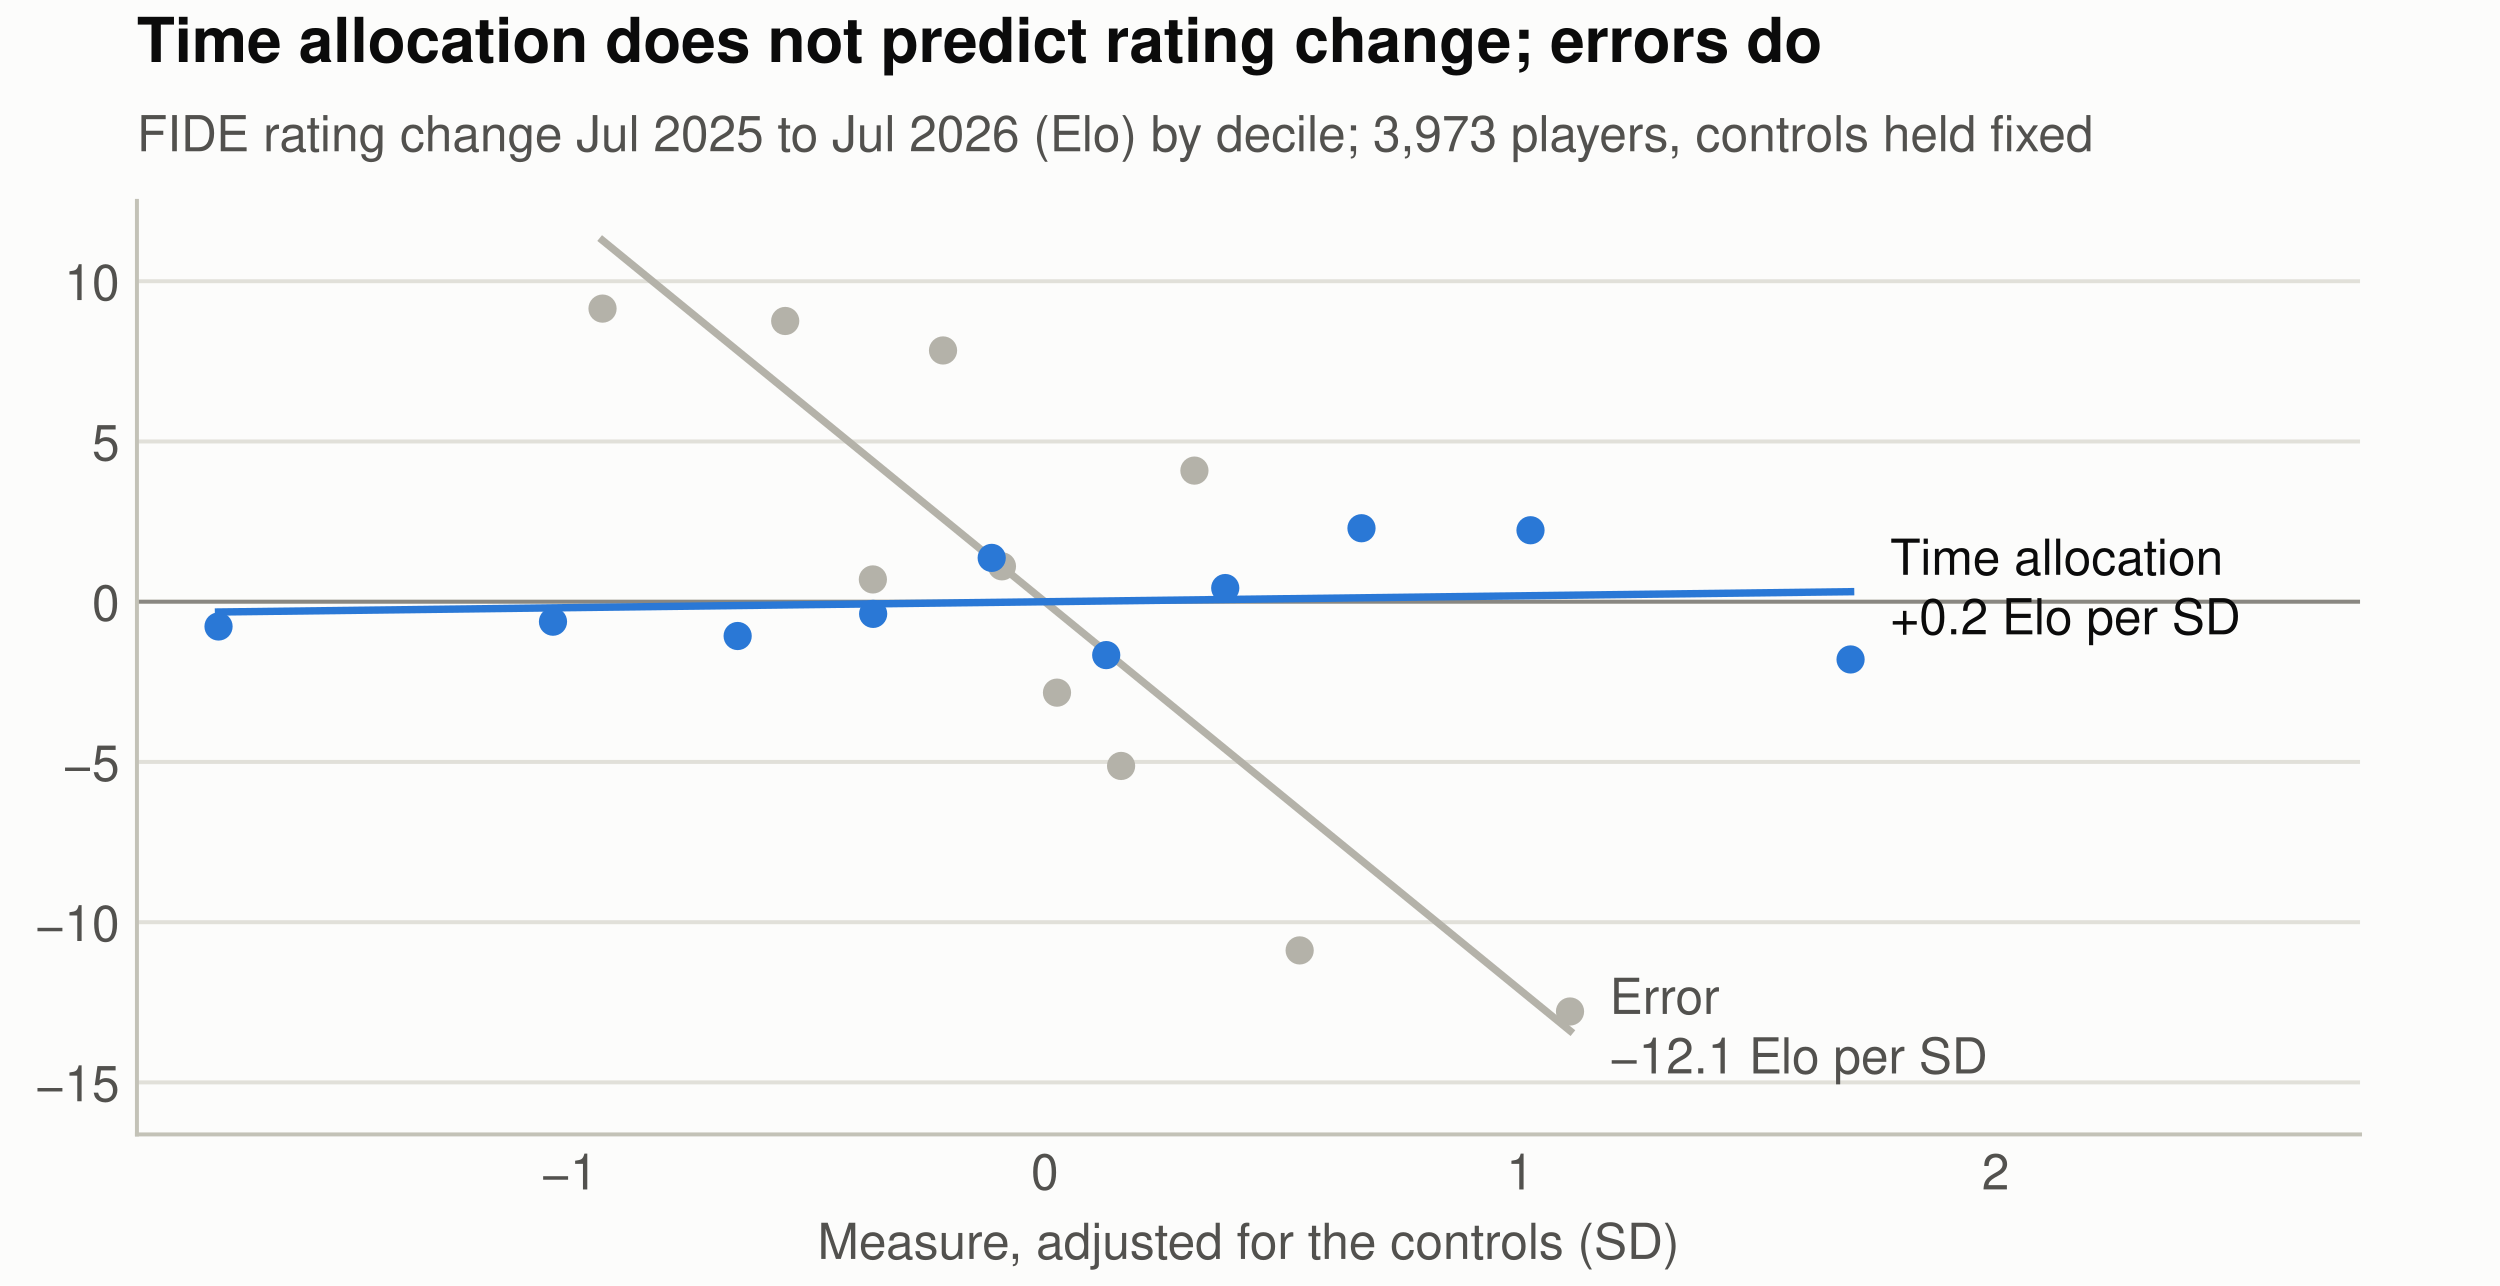
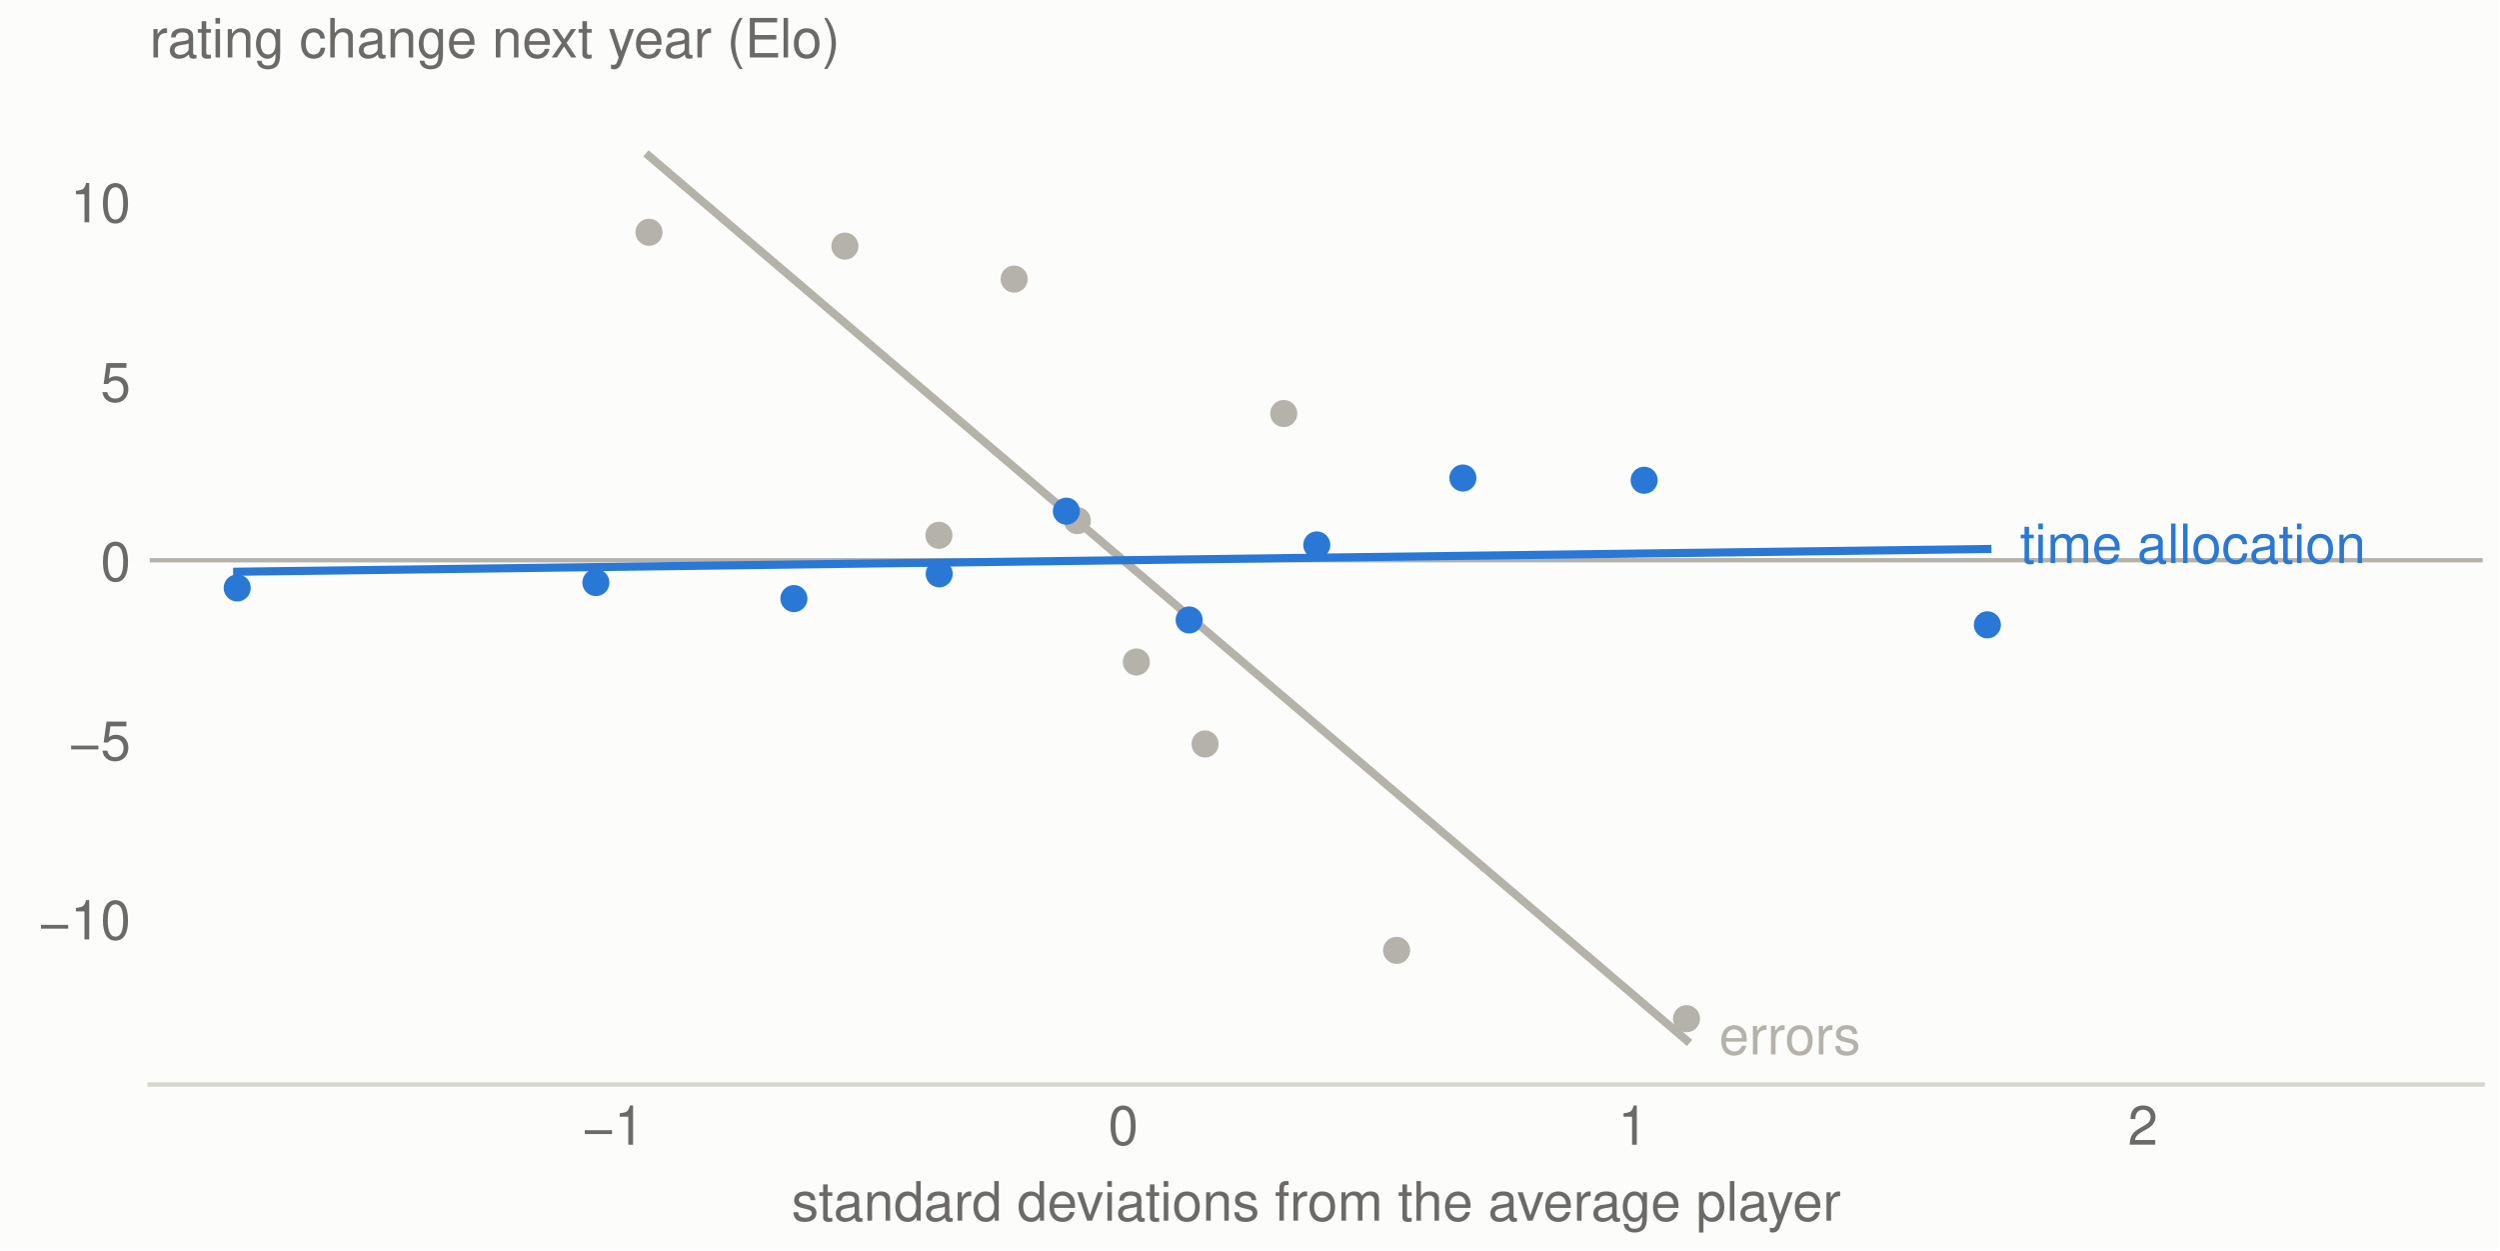
- <svg xmlns="http://www.w3.org/2000/svg" xmlns:xlink="http://www.w3.org/1999/xlink" width="504pt" height="259.2pt" viewBox="0 0 504 259.2" version="1.1">
+ <svg xmlns="http://www.w3.org/2000/svg" xmlns:xlink="http://www.w3.org/1999/xlink" width="460.8pt" height="230.4pt" viewBox="0 0 460.8 230.4" version="1.1">
  <defs>
    <style type="text/css">*{stroke-linejoin: round; stroke-linecap: butt}</style>
  </defs>
  <g id="figure_1">
    <g id="patch_1">
-       <path d="M 0 259.2  L 504 259.2  L 504 0  L 0 0  z " style="fill: #fcfcfb" />
+       <path d="M 0 230.4  L 460.8 230.4  L 460.8 0  L 0 0  z " style="fill: #fcfcfb" />
    </g>
    <g id="axes_1">
      <g id="patch_2">
-         <path d="M 27.605 228.699  L 475.782 228.699  L 475.782 40.498  L 27.605 40.498  z " style="fill: #fcfcfb" />
+         <path d="M 27.605 199.899  L 457.8 199.899  L 457.8 20.599  L 27.605 20.599  z " style="fill: #fcfcfb" />
+       </g>
+       <g id="line2d_1">
+         <path d="M 27.605 103.26  L 457.8 103.26  " clip-path="url(#pb54fa6b4f2)" style="fill: none; stroke: #b4b2a9; stroke-width: 0.8; stroke-linecap: square" />
      </g>
      <g id="matplotlib.axis_1">
        <g id="xtick_1">
-           <g id="line2d_1" />
+           <g id="line2d_2" />
          <g id="text_1">
-             <text style="font-size: 10px; font-family: 'Helvetica', 'Arial', 'DejaVu Sans', sans-serif; text-anchor: middle; fill: #52514e" x="114.79" y="239.797" transform="rotate(-0 114.7899 239.7966)">−1</text>
+             <text style="font-size: 10px; font-family: 'Helvetica', 'Arial', 'DejaVu Sans', sans-serif; text-anchor: middle; fill: #6b6a66" x="113.12" y="210.997" transform="rotate(-0 113.1204 210.9966)">−1</text>
          </g>
        </g>
        <g id="xtick_2">
-           <g id="line2d_2" />
+           <g id="line2d_3" />
          <g id="text_2">
-             <text style="font-size: 10px; font-family: 'Helvetica', 'Arial', 'DejaVu Sans', sans-serif; text-anchor: middle; fill: #52514e" x="210.629" y="239.797" transform="rotate(-0 210.6289 239.7966)">0</text>
+             <text style="font-size: 10px; font-family: 'Helvetica', 'Arial', 'DejaVu Sans', sans-serif; text-anchor: middle; fill: #6b6a66" x="207.124" y="210.997" transform="rotate(-0 207.1242 210.9966)">0</text>
          </g>
        </g>
        <g id="xtick_3">
-           <g id="line2d_3" />
+           <g id="line2d_4" />
          <g id="text_3">
-             <text style="font-size: 10px; font-family: 'Helvetica', 'Arial', 'DejaVu Sans', sans-serif; text-anchor: middle; fill: #52514e" x="306.468" y="239.797" transform="rotate(-0 306.4679 239.7966)">1</text>
+             <text style="font-size: 10px; font-family: 'Helvetica', 'Arial', 'DejaVu Sans', sans-serif; text-anchor: middle; fill: #6b6a66" x="301.128" y="210.997" transform="rotate(-0 301.1281 210.9966)">1</text>
          </g>
        </g>
        <g id="xtick_4">
-           <g id="line2d_4" />
+           <g id="line2d_5" />
          <g id="text_4">
-             <text style="font-size: 10px; font-family: 'Helvetica', 'Arial', 'DejaVu Sans', sans-serif; text-anchor: middle; fill: #52514e" x="402.307" y="239.797" transform="rotate(-0 402.3069 239.7966)">2</text>
+             <text style="font-size: 10px; font-family: 'Helvetica', 'Arial', 'DejaVu Sans', sans-serif; text-anchor: middle; fill: #6b6a66" x="395.132" y="210.997" transform="rotate(-0 395.1319 210.9966)">2</text>
          </g>
        </g>
        <g id="text_5">
-           <text style="font-size: 10px; font-family: 'Helvetica', 'Arial', 'DejaVu Sans', sans-serif; text-anchor: middle; fill: #52514e" x="251.694" y="253.797" transform="rotate(-0 251.6935 253.7974)">Measure, adjusted for the controls (SD)</text>
+           <text style="font-size: 10px; font-family: 'Helvetica', 'Arial', 'DejaVu Sans', sans-serif; text-anchor: middle; fill: #6b6a66" x="242.702" y="224.997" transform="rotate(-0 242.7023 224.9974)">standard deviations from the average player</text>
        </g>
      </g>
      <g id="matplotlib.axis_2">
        <g id="ytick_1">
-           <g id="line2d_5">
-             <path d="M 27.605 218.215  L 475.782 218.215  " clip-path="url(#p6462807321)" style="fill: none; stroke: #e1e0d9; stroke-width: 0.8; stroke-linecap: square" />
-           </g>
          <g id="line2d_6" />
          <g id="text_6">
-             <text style="font-size: 10px; font-family: 'Helvetica', 'Arial', 'DejaVu Sans', sans-serif; text-anchor: end; fill: #52514e" x="24.105" y="222.014" transform="rotate(-0 24.10493 222.0138)">−15</text>
+             <text style="font-size: 10px; font-family: 'Helvetica', 'Arial', 'DejaVu Sans', sans-serif; text-anchor: end; fill: #6b6a66" x="24.105" y="173.147" transform="rotate(-0 24.10493 173.1468)">−10</text>
          </g>
        </g>
        <g id="ytick_2">
-           <g id="line2d_7">
-             <path d="M 27.605 185.912  L 475.782 185.912  " clip-path="url(#p6462807321)" style="fill: none; stroke: #e1e0d9; stroke-width: 0.8; stroke-linecap: square" />
-           </g>
-           <g id="line2d_8" />
+           <g id="line2d_7" />
          <g id="text_7">
-             <text style="font-size: 10px; font-family: 'Helvetica', 'Arial', 'DejaVu Sans', sans-serif; text-anchor: end; fill: #52514e" x="24.105" y="189.711" transform="rotate(-0 24.10493 189.7107)">−10</text>
+             <text style="font-size: 10px; font-family: 'Helvetica', 'Arial', 'DejaVu Sans', sans-serif; text-anchor: end; fill: #6b6a66" x="24.105" y="140.103" transform="rotate(-0 24.10493 140.1026)">−5</text>
          </g>
        </g>
        <g id="ytick_3">
-           <g id="line2d_9">
-             <path d="M 27.605 153.609  L 475.782 153.609  " clip-path="url(#p6462807321)" style="fill: none; stroke: #e1e0d9; stroke-width: 0.8; stroke-linecap: square" />
-           </g>
-           <g id="line2d_10" />
+           <g id="line2d_8" />
          <g id="text_8">
-             <text style="font-size: 10px; font-family: 'Helvetica', 'Arial', 'DejaVu Sans', sans-serif; text-anchor: end; fill: #52514e" x="24.105" y="157.407" transform="rotate(-0 24.10493 157.4075)">−5</text>
+             <text style="font-size: 10px; font-family: 'Helvetica', 'Arial', 'DejaVu Sans', sans-serif; text-anchor: end; fill: #6b6a66" x="24.105" y="107.058" transform="rotate(-0 24.10493 107.0584)">0</text>
          </g>
        </g>
        <g id="ytick_4">
-           <g id="line2d_11">
-             <path d="M 27.605 121.305  L 475.782 121.305  " clip-path="url(#p6462807321)" style="fill: none; stroke: #e1e0d9; stroke-width: 0.8; stroke-linecap: square" />
-           </g>
-           <g id="line2d_12" />
+           <g id="line2d_9" />
          <g id="text_9">
-             <text style="font-size: 10px; font-family: 'Helvetica', 'Arial', 'DejaVu Sans', sans-serif; text-anchor: end; fill: #52514e" x="24.105" y="125.104" transform="rotate(-0 24.10493 125.1043)">0</text>
+             <text style="font-size: 10px; font-family: 'Helvetica', 'Arial', 'DejaVu Sans', sans-serif; text-anchor: end; fill: #6b6a66" x="24.105" y="74.014" transform="rotate(-0 24.10493 74.01419)">5</text>
          </g>
        </g>
        <g id="ytick_5">
-           <g id="line2d_13">
-             <path d="M 27.605 89.002  L 475.782 89.002  " clip-path="url(#p6462807321)" style="fill: none; stroke: #e1e0d9; stroke-width: 0.8; stroke-linecap: square" />
-           </g>
-           <g id="line2d_14" />
+           <g id="line2d_10" />
          <g id="text_10">
-             <text style="font-size: 10px; font-family: 'Helvetica', 'Arial', 'DejaVu Sans', sans-serif; text-anchor: end; fill: #52514e" x="24.105" y="92.801" transform="rotate(-0 24.10493 92.80113)">5</text>
-           </g>
-         </g>
-         <g id="ytick_6">
-           <g id="line2d_15">
-             <path d="M 27.605 56.699  L 475.782 56.699  " clip-path="url(#p6462807321)" style="fill: none; stroke: #e1e0d9; stroke-width: 0.8; stroke-linecap: square" />
-           </g>
-           <g id="line2d_16" />
-           <g id="text_11">
-             <text style="font-size: 10px; font-family: 'Helvetica', 'Arial', 'DejaVu Sans', sans-serif; text-anchor: end; fill: #52514e" x="24.105" y="60.498" transform="rotate(-0 24.10493 60.49795)">10</text>
+             <text style="font-size: 10px; font-family: 'Helvetica', 'Arial', 'DejaVu Sans', sans-serif; text-anchor: end; fill: #6b6a66" x="24.105" y="40.97" transform="rotate(-0 24.10493 40.96998)">10</text>
          </g>
        </g>
      </g>
-       <g id="line2d_17">
-         <path d="M 27.605 121.305  L 475.782 121.305  " clip-path="url(#p6462807321)" style="fill: none; stroke: #898781; stroke-width: 0.8; stroke-linecap: square" />
+       <g id="line2d_11">
+         <path d="M 119.672 28.749  L 310.982 191.749  " clip-path="url(#pb54fa6b4f2)" style="fill: none; stroke: #b4b2a9; stroke-width: 1.5; stroke-linecap: square" />
      </g>
-       <g id="line2d_18">
-         <path d="M 121.47 48.466  L 316.515 207.81  " clip-path="url(#p6462807321)" style="fill: none; stroke: #b4b2a9; stroke-width: 1.5; stroke-linecap: square" />
-       </g>
-       <g id="line2d_19">
-         <path d="M 44.056 123.379  L 373.076 119.284  " clip-path="url(#p6462807321)" style="fill: none; stroke: #2a78d6; stroke-width: 1.5; stroke-linecap: square" />
+       <g id="line2d_12">
+         <path d="M 43.741 105.38  L 366.461 101.191  " clip-path="url(#pb54fa6b4f2)" style="fill: none; stroke: #2a78d6; stroke-width: 1.5; stroke-linecap: square" />
      </g>
      <g id="patch_3">
-         <path d="M 27.605 228.699  L 27.605 40.498  " style="fill: none; stroke: #c3c2b7; stroke-width: 0.8; stroke-linejoin: miter; stroke-linecap: square" />
-       </g>
-       <g id="patch_4">
-         <path d="M 27.605 228.699  L 475.782 228.699  " style="fill: none; stroke: #c3c2b7; stroke-width: 0.8; stroke-linejoin: miter; stroke-linecap: square" />
-       </g>
-       <g id="text_12">
-         <text style="font-size: 10px; font-family: 'Helvetica', 'Arial', 'DejaVu Sans', sans-serif; text-anchor: start; fill: #52514e" x="27.605" y="30.498" transform="rotate(-0 27.60493 30.49829)">FIDE rating change Jul 2025 to Jul 2026 (Elo) by decile; 3,973 players, controls held fixed</text>
+         <path d="M 27.605 199.899  L 457.8 199.899  " style="fill: none; stroke: #d6d5ce; stroke-width: 0.8; stroke-linejoin: miter; stroke-linecap: square" />
      </g>
      <g id="PathCollection_1">
        <defs>
-           <path id="m10d25ca4ab" d="M 0 2.345  C 0.622 2.345 1.219 2.098 1.658 1.658  C 2.098 1.219 2.345 0.622 2.345 0  C 2.345 -0.622 2.098 -1.219 1.658 -1.658  C 1.219 -2.098 0.622 -2.345 0 -2.345  C -0.622 -2.345 -1.219 -2.098 -1.658 -1.658  C -2.098 -1.219 -2.345 -0.622 -2.345 0  C -2.345 0.622 -2.098 1.219 -1.658 1.658  C -1.219 2.098 -0.622 2.345 0 2.345  z " style="stroke: #b4b2a9" />
+           <path id="m326df090a2" d="M 0 2  C 0.53 2 1.039 1.789 1.414 1.414  C 1.789 1.039 2 0.53 2 0  C 2 -0.53 1.789 -1.039 1.414 -1.414  C 1.039 -1.789 0.53 -2 0 -2  C -0.53 -2 -1.039 -1.789 -1.414 -1.414  C -1.789 -1.039 -2 -0.53 -2 0  C -2 0.53 -1.789 1.039 -1.414 1.414  C -1.039 1.789 -0.53 2 0 2  z " style="stroke: #b4b2a9" />
        </defs>
-         <g clip-path="url(#p6462807321)">
-           <use xlink:href="#m10d25ca4ab" x="121.47" y="62.215" style="fill: #b4b2a9; stroke: #b4b2a9" />
-           <use xlink:href="#m10d25ca4ab" x="158.297" y="64.71" style="fill: #b4b2a9; stroke: #b4b2a9" />
-           <use xlink:href="#m10d25ca4ab" x="175.971" y="116.815" style="fill: #b4b2a9; stroke: #b4b2a9" />
-           <use xlink:href="#m10d25ca4ab" x="190.115" y="70.653" style="fill: #b4b2a9; stroke: #b4b2a9" />
-           <use xlink:href="#m10d25ca4ab" x="201.991" y="114.172" style="fill: #b4b2a9; stroke: #b4b2a9" />
-           <use xlink:href="#m10d25ca4ab" x="213.09" y="139.639" style="fill: #b4b2a9; stroke: #b4b2a9" />
-           <use xlink:href="#m10d25ca4ab" x="226.012" y="154.415" style="fill: #b4b2a9; stroke: #b4b2a9" />
-           <use xlink:href="#m10d25ca4ab" x="240.796" y="94.873" style="fill: #b4b2a9; stroke: #b4b2a9" />
-           <use xlink:href="#m10d25ca4ab" x="262.012" y="191.602" style="fill: #b4b2a9; stroke: #b4b2a9" />
-           <use xlink:href="#m10d25ca4ab" x="316.515" y="203.918" style="fill: #b4b2a9; stroke: #b4b2a9" />
+         <g clip-path="url(#pb54fa6b4f2)">
+           <use xlink:href="#m326df090a2" x="119.672" y="42.814" style="fill: #b4b2a9; stroke: #b4b2a9" />
+           <use xlink:href="#m326df090a2" x="155.794" y="45.365" style="fill: #b4b2a9; stroke: #b4b2a9" />
+           <use xlink:href="#m326df090a2" x="173.13" y="98.666" style="fill: #b4b2a9; stroke: #b4b2a9" />
+           <use xlink:href="#m326df090a2" x="187.003" y="51.445" style="fill: #b4b2a9; stroke: #b4b2a9" />
+           <use xlink:href="#m326df090a2" x="198.651" y="95.963" style="fill: #b4b2a9; stroke: #b4b2a9" />
+           <use xlink:href="#m326df090a2" x="209.539" y="122.014" style="fill: #b4b2a9; stroke: #b4b2a9" />
+           <use xlink:href="#m326df090a2" x="222.212" y="137.129" style="fill: #b4b2a9; stroke: #b4b2a9" />
+           <use xlink:href="#m326df090a2" x="236.714" y="76.221" style="fill: #b4b2a9; stroke: #b4b2a9" />
+           <use xlink:href="#m326df090a2" x="257.524" y="175.169" style="fill: #b4b2a9; stroke: #b4b2a9" />
+           <use xlink:href="#m326df090a2" x="310.982" y="187.767" style="fill: #b4b2a9; stroke: #b4b2a9" />
        </g>
      </g>
-       <g id="text_13">
-         <text style="font-size: 10px; font-family: 'Helvetica', 'Arial', 'DejaVu Sans', sans-serif; fill: #52514e" transform="translate(324.5147 204.4067)">Error</text>
-         <text style="font-size: 10px; font-family: 'Helvetica', 'Arial', 'DejaVu Sans', sans-serif; fill: #52514e" transform="translate(324.5147 216.4095)">−12.1 Elo per SD</text>
+       <g id="text_11">
+         <text style="font-size: 10px; font-family: 'Helvetica', 'Arial', 'DejaVu Sans', sans-serif; text-anchor: start; fill: #b4b2a9" x="316.982" y="194.347" transform="rotate(-0 316.9825 194.3466)">errors</text>
      </g>
      <g id="PathCollection_2">
        <defs>
-           <path id="m899ce92135" d="M 0 2.345  C 0.622 2.345 1.219 2.098 1.658 1.658  C 2.098 1.219 2.345 0.622 2.345 0  C 2.345 -0.622 2.098 -1.219 1.658 -1.658  C 1.219 -2.098 0.622 -2.345 0 -2.345  C -0.622 -2.345 -1.219 -2.098 -1.658 -1.658  C -2.098 -1.219 -2.345 -0.622 -2.345 0  C -2.345 0.622 -2.098 1.219 -1.658 1.658  C -1.219 2.098 -0.622 2.345 0 2.345  z " style="stroke: #2a78d6" />
+           <path id="m137fc39ff9" d="M 0 2  C 0.53 2 1.039 1.789 1.414 1.414  C 1.789 1.039 2 0.53 2 0  C 2 -0.53 1.789 -1.039 1.414 -1.414  C 1.039 -1.789 0.53 -2 0 -2  C -0.53 -2 -1.039 -1.789 -1.414 -1.414  C -1.789 -1.039 -2 -0.53 -2 0  C -2 0.53 -1.789 1.039 -1.414 1.414  C -1.039 1.789 -0.53 2 0 2  z " style="stroke: #2a78d6" />
        </defs>
-         <g clip-path="url(#p6462807321)">
-           <use xlink:href="#m899ce92135" x="44.056" y="126.299" style="fill: #2a78d6; stroke: #2a78d6" />
-           <use xlink:href="#m899ce92135" x="111.482" y="125.333" style="fill: #2a78d6; stroke: #2a78d6" />
-           <use xlink:href="#m899ce92135" x="148.711" y="128.219" style="fill: #2a78d6; stroke: #2a78d6" />
-           <use xlink:href="#m899ce92135" x="176.026" y="123.759" style="fill: #2a78d6; stroke: #2a78d6" />
-           <use xlink:href="#m899ce92135" x="199.927" y="112.469" style="fill: #2a78d6; stroke: #2a78d6" />
-           <use xlink:href="#m899ce92135" x="223.014" y="132.068" style="fill: #2a78d6; stroke: #2a78d6" />
-           <use xlink:href="#m899ce92135" x="247.008" y="118.551" style="fill: #2a78d6; stroke: #2a78d6" />
-           <use xlink:href="#m899ce92135" x="274.476" y="106.492" style="fill: #2a78d6; stroke: #2a78d6" />
-           <use xlink:href="#m899ce92135" x="308.55" y="106.898" style="fill: #2a78d6; stroke: #2a78d6" />
-           <use xlink:href="#m899ce92135" x="373.076" y="132.947" style="fill: #2a78d6; stroke: #2a78d6" />
+         <g clip-path="url(#pb54fa6b4f2)">
+           <use xlink:href="#m137fc39ff9" x="43.741" y="108.368" style="fill: #2a78d6; stroke: #2a78d6" />
+           <use xlink:href="#m137fc39ff9" x="109.876" y="107.379" style="fill: #2a78d6; stroke: #2a78d6" />
+           <use xlink:href="#m137fc39ff9" x="146.392" y="110.331" style="fill: #2a78d6; stroke: #2a78d6" />
+           <use xlink:href="#m137fc39ff9" x="173.184" y="105.769" style="fill: #2a78d6; stroke: #2a78d6" />
+           <use xlink:href="#m137fc39ff9" x="196.628" y="94.22" style="fill: #2a78d6; stroke: #2a78d6" />
+           <use xlink:href="#m137fc39ff9" x="219.272" y="114.269" style="fill: #2a78d6; stroke: #2a78d6" />
+           <use xlink:href="#m137fc39ff9" x="242.806" y="100.442" style="fill: #2a78d6; stroke: #2a78d6" />
+           <use xlink:href="#m137fc39ff9" x="269.749" y="88.106" style="fill: #2a78d6; stroke: #2a78d6" />
+           <use xlink:href="#m137fc39ff9" x="303.17" y="88.521" style="fill: #2a78d6; stroke: #2a78d6" />
+           <use xlink:href="#m137fc39ff9" x="366.461" y="115.169" style="fill: #2a78d6; stroke: #2a78d6" />
        </g>
      </g>
-       <g id="text_14">
-         <text style="font-size: 10px; font-family: 'Helvetica', 'Arial', 'DejaVu Sans', sans-serif; fill: #0b0b0b" transform="translate(381.076 115.8802)">Time allocation</text>
-         <text style="font-size: 10px; font-family: 'Helvetica', 'Arial', 'DejaVu Sans', sans-serif; fill: #0b0b0b" transform="translate(381.076 127.8829)">+0.2 Elo per SD</text>
+       <g id="text_12">
+         <text style="font-size: 10px; font-family: 'Helvetica', 'Arial', 'DejaVu Sans', sans-serif; text-anchor: start; fill: #2a78d6" x="372.461" y="103.789" transform="rotate(-0 372.4607 103.7893)">time allocation</text>
      </g>
-       <g id="text_15">
-         <text style="font-weight: 700; font-size: 12.5px; font-family: 'Helvetica', 'Arial', 'DejaVu Sans', sans-serif; text-anchor: start; fill: #0b0b0b" x="27.605" y="12.498" transform="rotate(-0 27.60493 12.49829)">Time allocation does not predict rating change; errors do</text>
+       <g id="text_13">
+         <text style="font-size: 10px; font-family: 'Helvetica', 'Arial', 'DejaVu Sans', sans-serif; text-anchor: start; fill: #6b6a66" x="27.605" y="10.599" transform="rotate(-0 27.60493 10.59868)">rating change next year (Elo)</text>
      </g>
    </g>
  </g>
  <defs>
-     <clipPath id="p6462807321">
-       <rect x="27.605" y="40.498" width="448.177" height="188.201" />
+     <clipPath id="pb54fa6b4f2">
+       <rect x="27.605" y="20.599" width="430.195" height="179.3" />
    </clipPath>
  </defs>
</svg>
